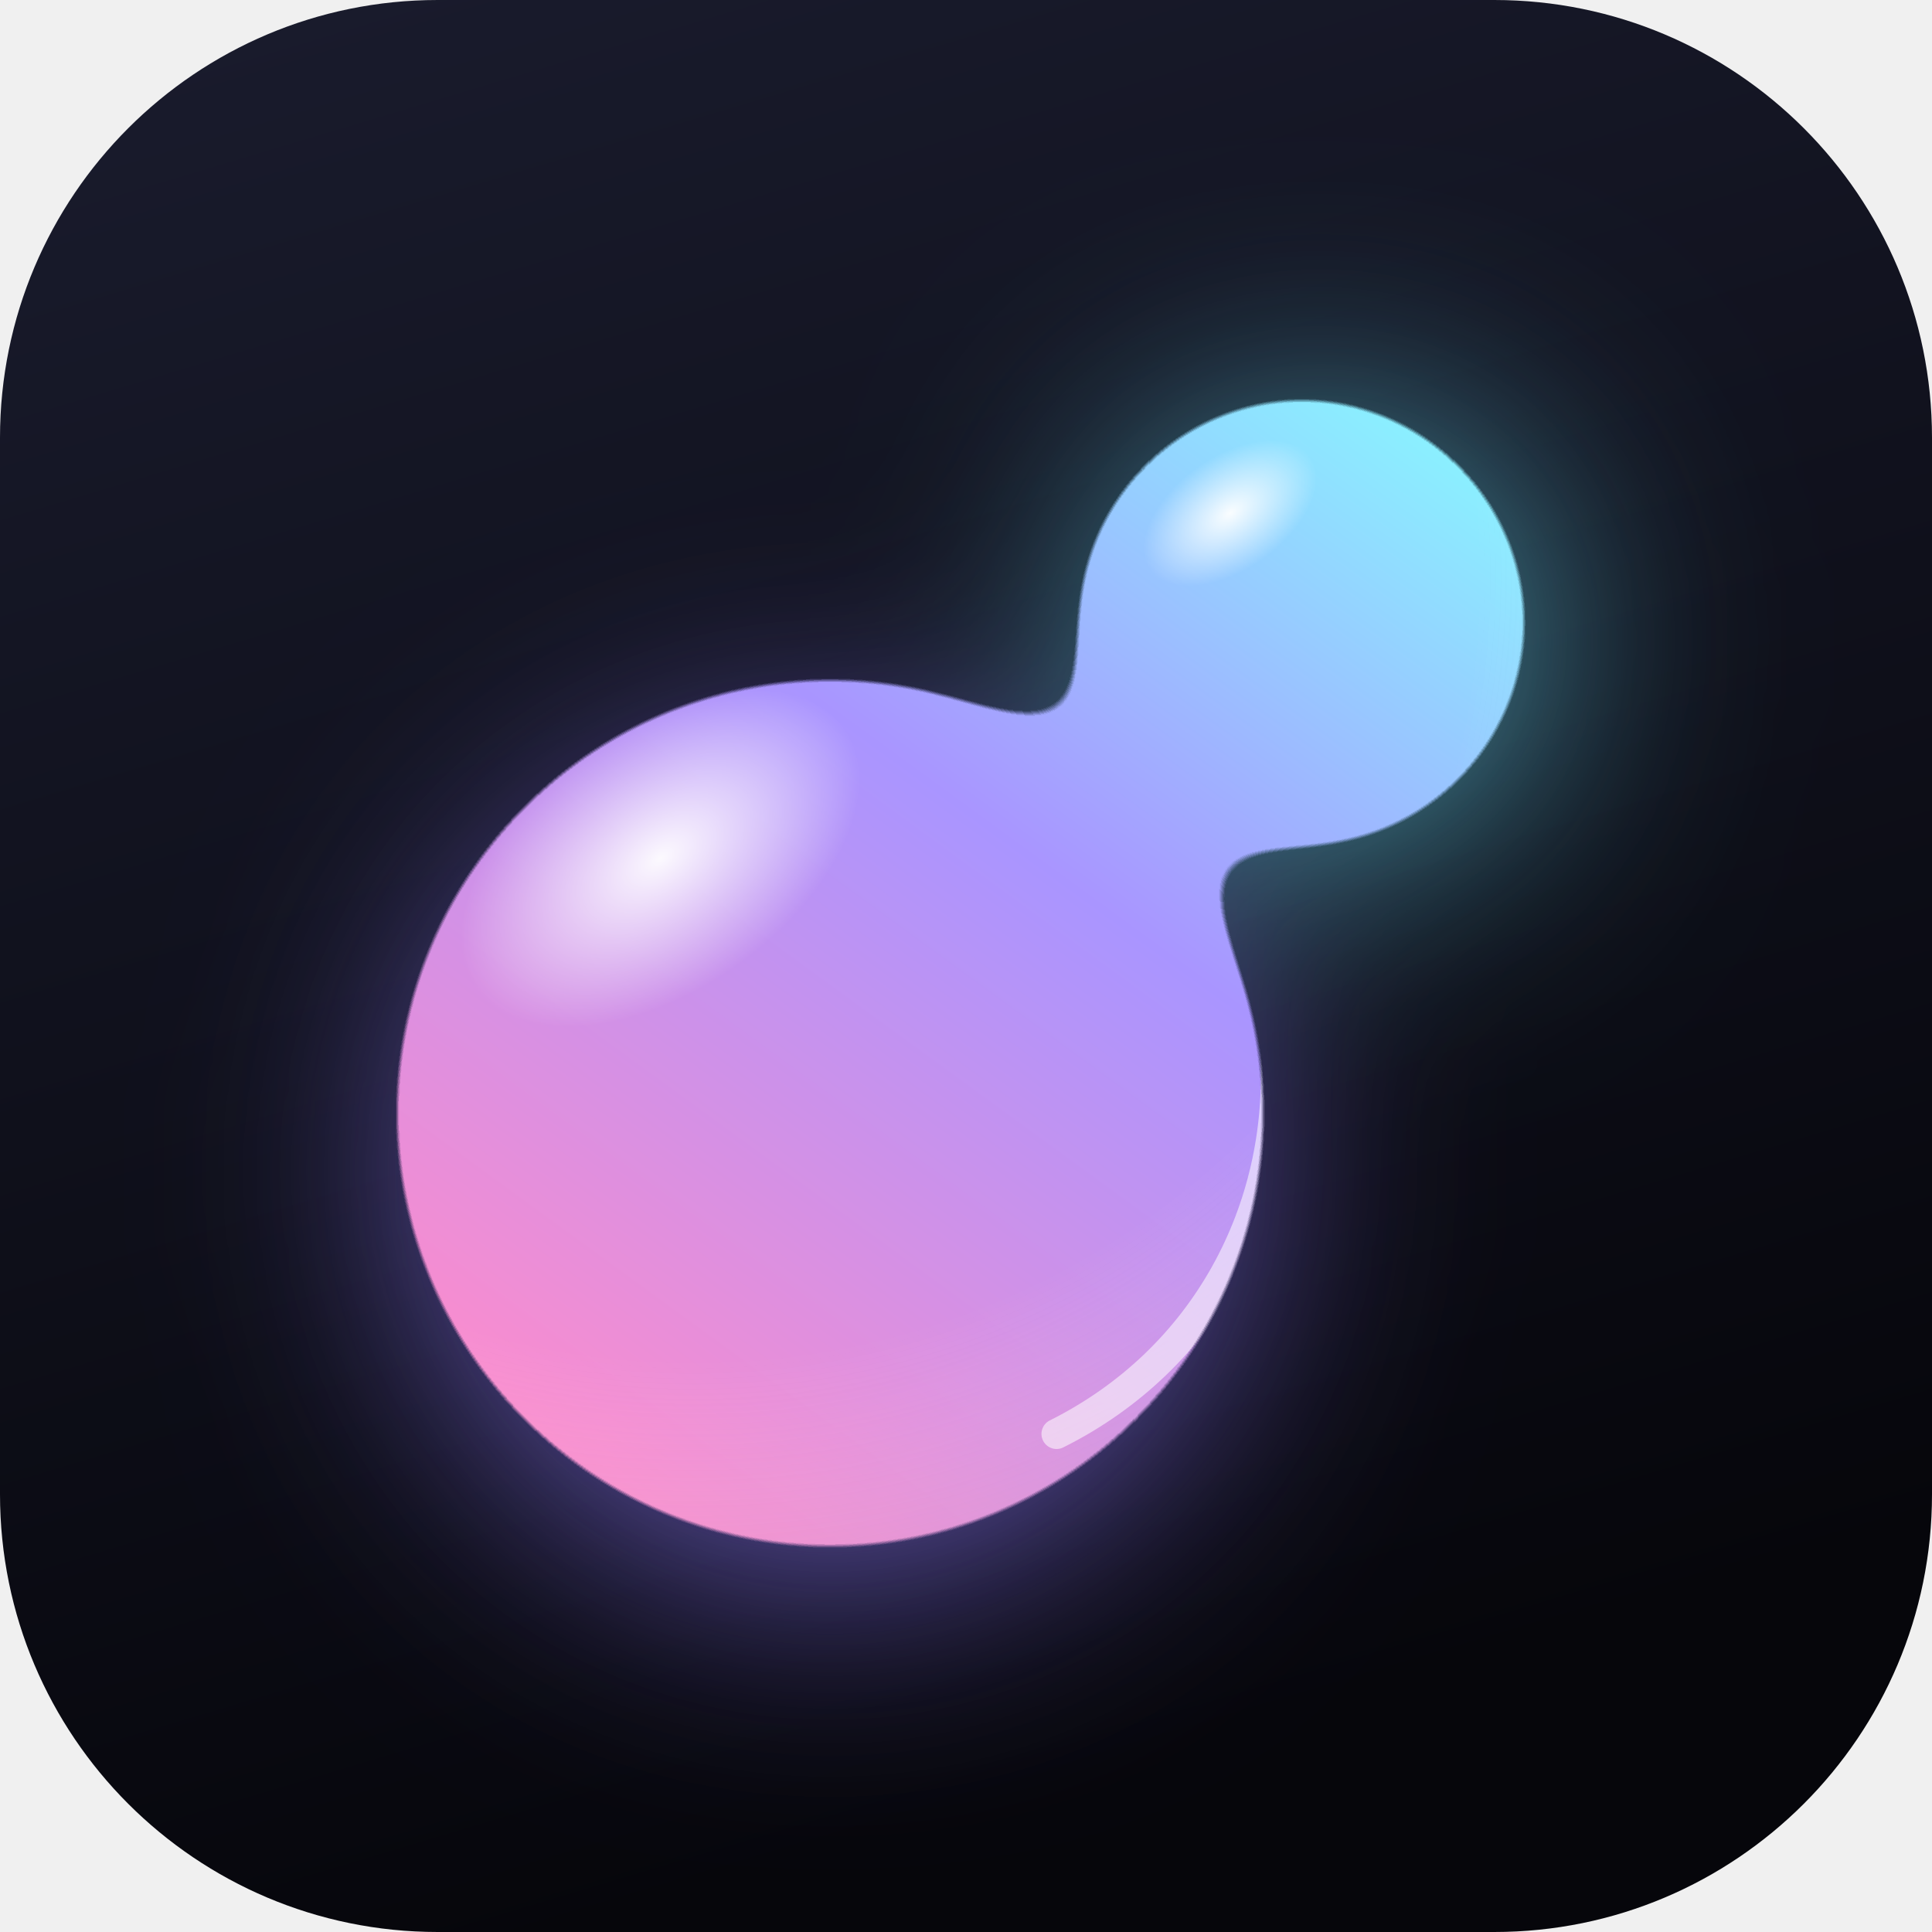
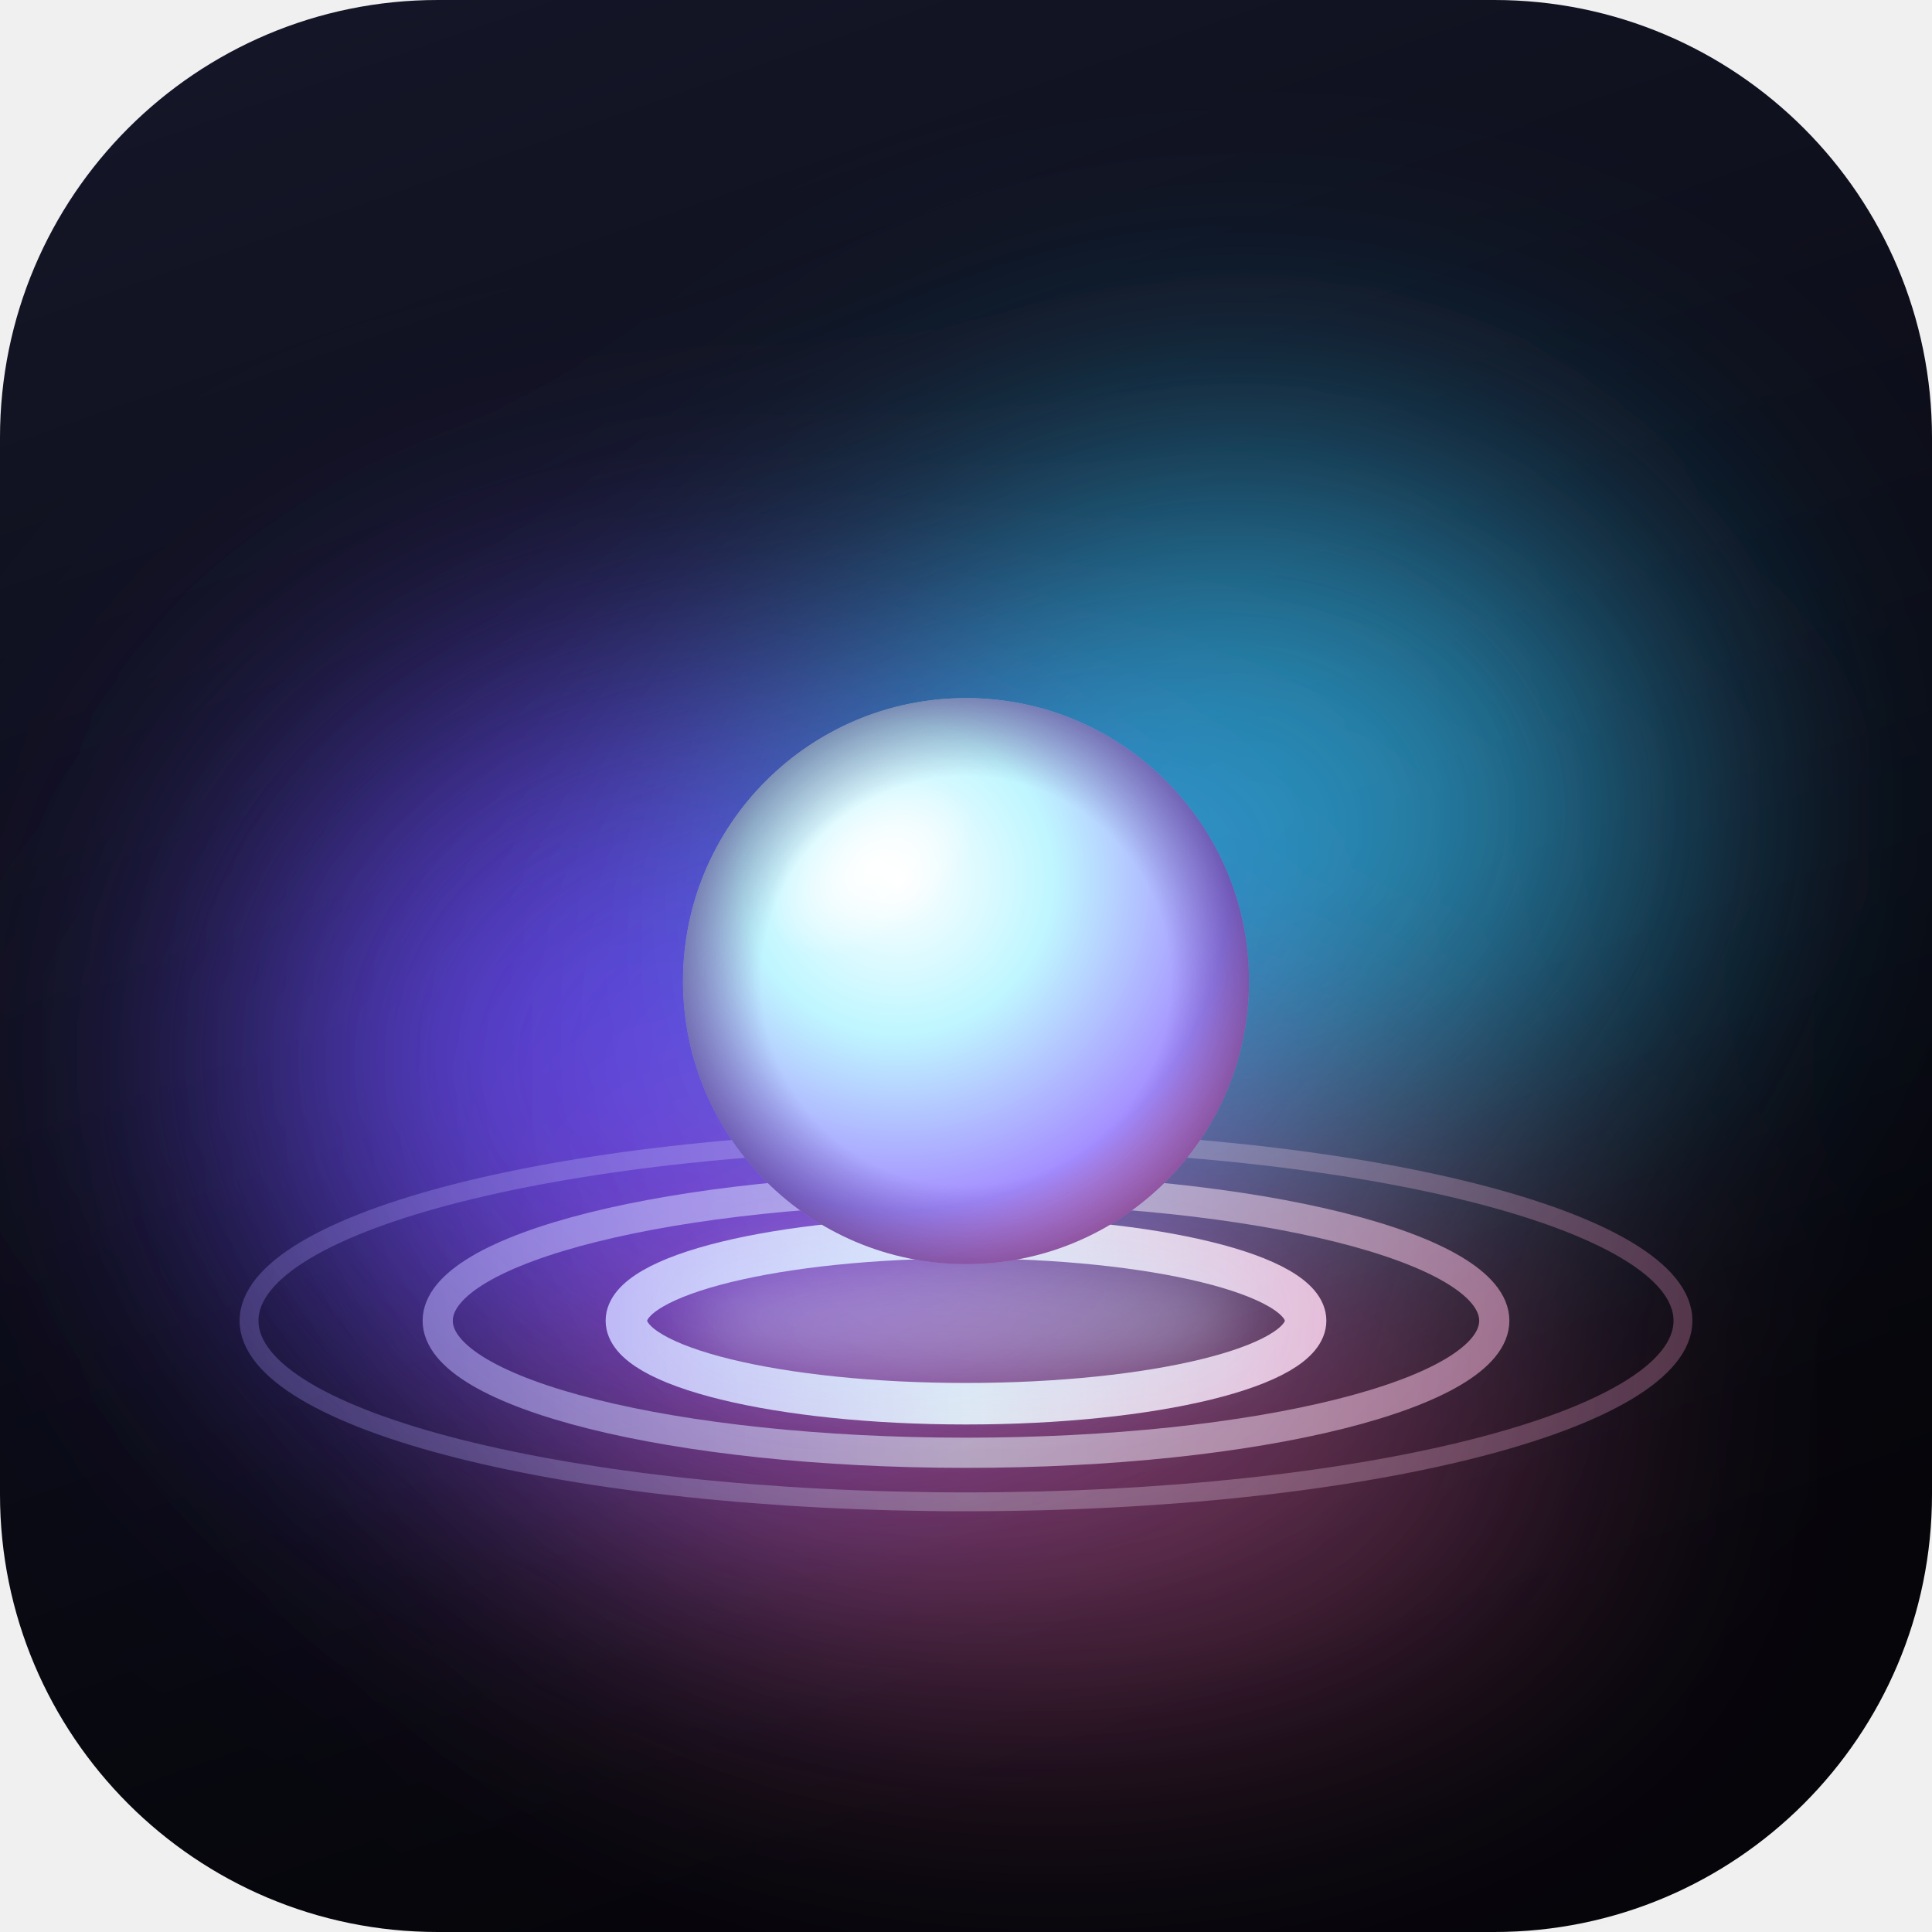
<svg xmlns="http://www.w3.org/2000/svg" viewBox="0 0 1024 1024">
  <defs>
-     <linearGradient id="bg" x1="0" y1="0" x2="0.3" y2="1">
-       <stop offset="0" stop-color="#1a1c2e" />
-       <stop offset="1" stop-color="#06060b" />
+     <linearGradient id="bg" x1="0" y1="0" x2="0.35" y2="1">
+       <stop offset="0" stop-color="#151729" />
+       <stop offset="1" stop-color="#05050a" />
    </linearGradient>
-     <linearGradient id="iri" gradientUnits="userSpaceOnUse" x1="760" y1="230" x2="330" y2="820">
-       <stop offset="0" stop-color="#8af1ff" />
-       <stop offset="0.42" stop-color="#a995ff" />
-       <stop offset="1" stop-color="#ff8ccb" />
+     <linearGradient id="iri" gradientUnits="userSpaceOnUse" x1="520" y1="160" x2="860" y2="520">
+       <stop offset="0" stop-color="#ffffff" />
+       <stop offset="0.35" stop-color="#9ff3ff" />
+       <stop offset="0.7" stop-color="#b6a2ff" />
+       <stop offset="1" stop-color="#ff9fd2" />
    </linearGradient>
-     <radialGradient id="depth" cx="0.36" cy="0.3" r="0.8">
-       <stop offset="0.5" stop-color="#ffffff" stop-opacity="0" />
-       <stop offset="1" stop-color="#2a1458" stop-opacity="0.6" />
+     <linearGradient id="ring" gradientUnits="userSpaceOnUse" x1="132" y1="700" x2="892" y2="700">
+       <stop offset="0" stop-color="#a995ff" />
+       <stop offset="0.5" stop-color="#e9fbff" />
+       <stop offset="1" stop-color="#ff9fd2" />
+     </linearGradient>
+     <filter id="soft" x="-50%" y="-50%" width="200%" height="200%">
+       <feGaussianBlur stdDeviation="18" />
+     </filter>
+     <radialGradient id="orb" cx="0.38" cy="0.32" r="0.78">
+       <stop offset="0" stop-color="#ffffff" />
+       <stop offset="0.35" stop-color="#bff6ff" />
+       <stop offset="0.75" stop-color="#a48cff" />
+       <stop offset="1" stop-color="#ff86c8" />
+     </radialGradient>
+     <radialGradient id="rim" cx="0.5" cy="0.5" r="0.5">
+       <stop offset="0.72" stop-color="#2a1458" stop-opacity="0" />
+       <stop offset="1" stop-color="#2a1458" stop-opacity="0.45" />
    </radialGradient>
    <radialGradient id="spec" cx="0.5" cy="0.5" r="0.5">
      <stop offset="0" stop-color="#ffffff" stop-opacity="0.95" />
      <stop offset="1" stop-color="#ffffff" stop-opacity="0" />
    </radialGradient>
-     <filter id="halo" x="-50%" y="-50%" width="200%" height="200%">
-       <feGaussianBlur stdDeviation="70" />
+     <filter id="mist" x="-50%" y="-50%" width="200%" height="200%">
+       <feGaussianBlur stdDeviation="90" />
    </filter>
-     <filter id="goo" x="-20%" y="-20%" width="140%" height="140%">
-       <feGaussianBlur in="SourceGraphic" stdDeviation="30" result="b" />
-       <feColorMatrix in="b" values="1 0 0 0 0  0 1 0 0 0  0 0 1 0 0  0 0 0 36 -16" />
-     </filter>
-     <mask id="drop">
-       <g filter="url(#goo)" fill="#fff">
-         <circle cx="440" cy="590" r="228" />
-         <circle cx="690" cy="330" r="118" />
-       </g>
-     </mask>
  </defs>
  <rect width="1024" height="1024" rx="232" fill="url(#bg)" />
-   <g filter="url(#halo)" opacity="0.75">
-     <circle cx="440" cy="620" r="210" fill="#8f7bff" />
-     <circle cx="700" cy="340" r="110" fill="#6fe7ff" />
+   <g filter="url(#mist)">
+     <ellipse cx="380" cy="560" rx="250" ry="210" fill="#6c4dff" opacity="0.85" />
+     <ellipse cx="660" cy="430" rx="220" ry="180" fill="#34c8ff" opacity="0.7" />
+     <ellipse cx="560" cy="760" rx="260" ry="120" fill="#ff6fb5" opacity="0.45" />
  </g>
-   <g mask="url(#drop)">
-     <rect width="1024" height="1024" fill="url(#iri)" />
-     <rect width="1024" height="1024" fill="url(#depth)" />
-     <ellipse cx="350" cy="455" rx="120" ry="70" transform="rotate(-35 350 455)" fill="url(#spec)" />
-     <ellipse cx="652" cy="272" rx="52" ry="30" transform="rotate(-35 652 272)" fill="url(#spec)" />
-     <path d="M560 760 C 640 720, 680 640, 676 560" fill="none" stroke="#ffffff" stroke-opacity="0.55" stroke-width="16" stroke-linecap="round" />
+   <g fill="none" stroke="url(#ring)" stroke-linecap="round">
+     <ellipse cx="512" cy="700" rx="380" ry="96" stroke-width="10" opacity="0.28" />
+     <ellipse cx="512" cy="700" rx="280" ry="70" stroke-width="16" opacity="0.55" />
+     <ellipse cx="512" cy="700" rx="180" ry="44" stroke-width="22" opacity="0.9" />
  </g>
+   <ellipse cx="512" cy="700" rx="150" ry="34" fill="#cfe9ff" opacity="0.35" filter="url(#soft)" />
+   <circle cx="512" cy="520" r="150" fill="url(#orb)" />
+   <circle cx="512" cy="520" r="150" fill="url(#rim)" />
+   <ellipse cx="462" cy="460" rx="62" ry="36" transform="rotate(-35 462 460)" fill="url(#spec)" />
</svg>
